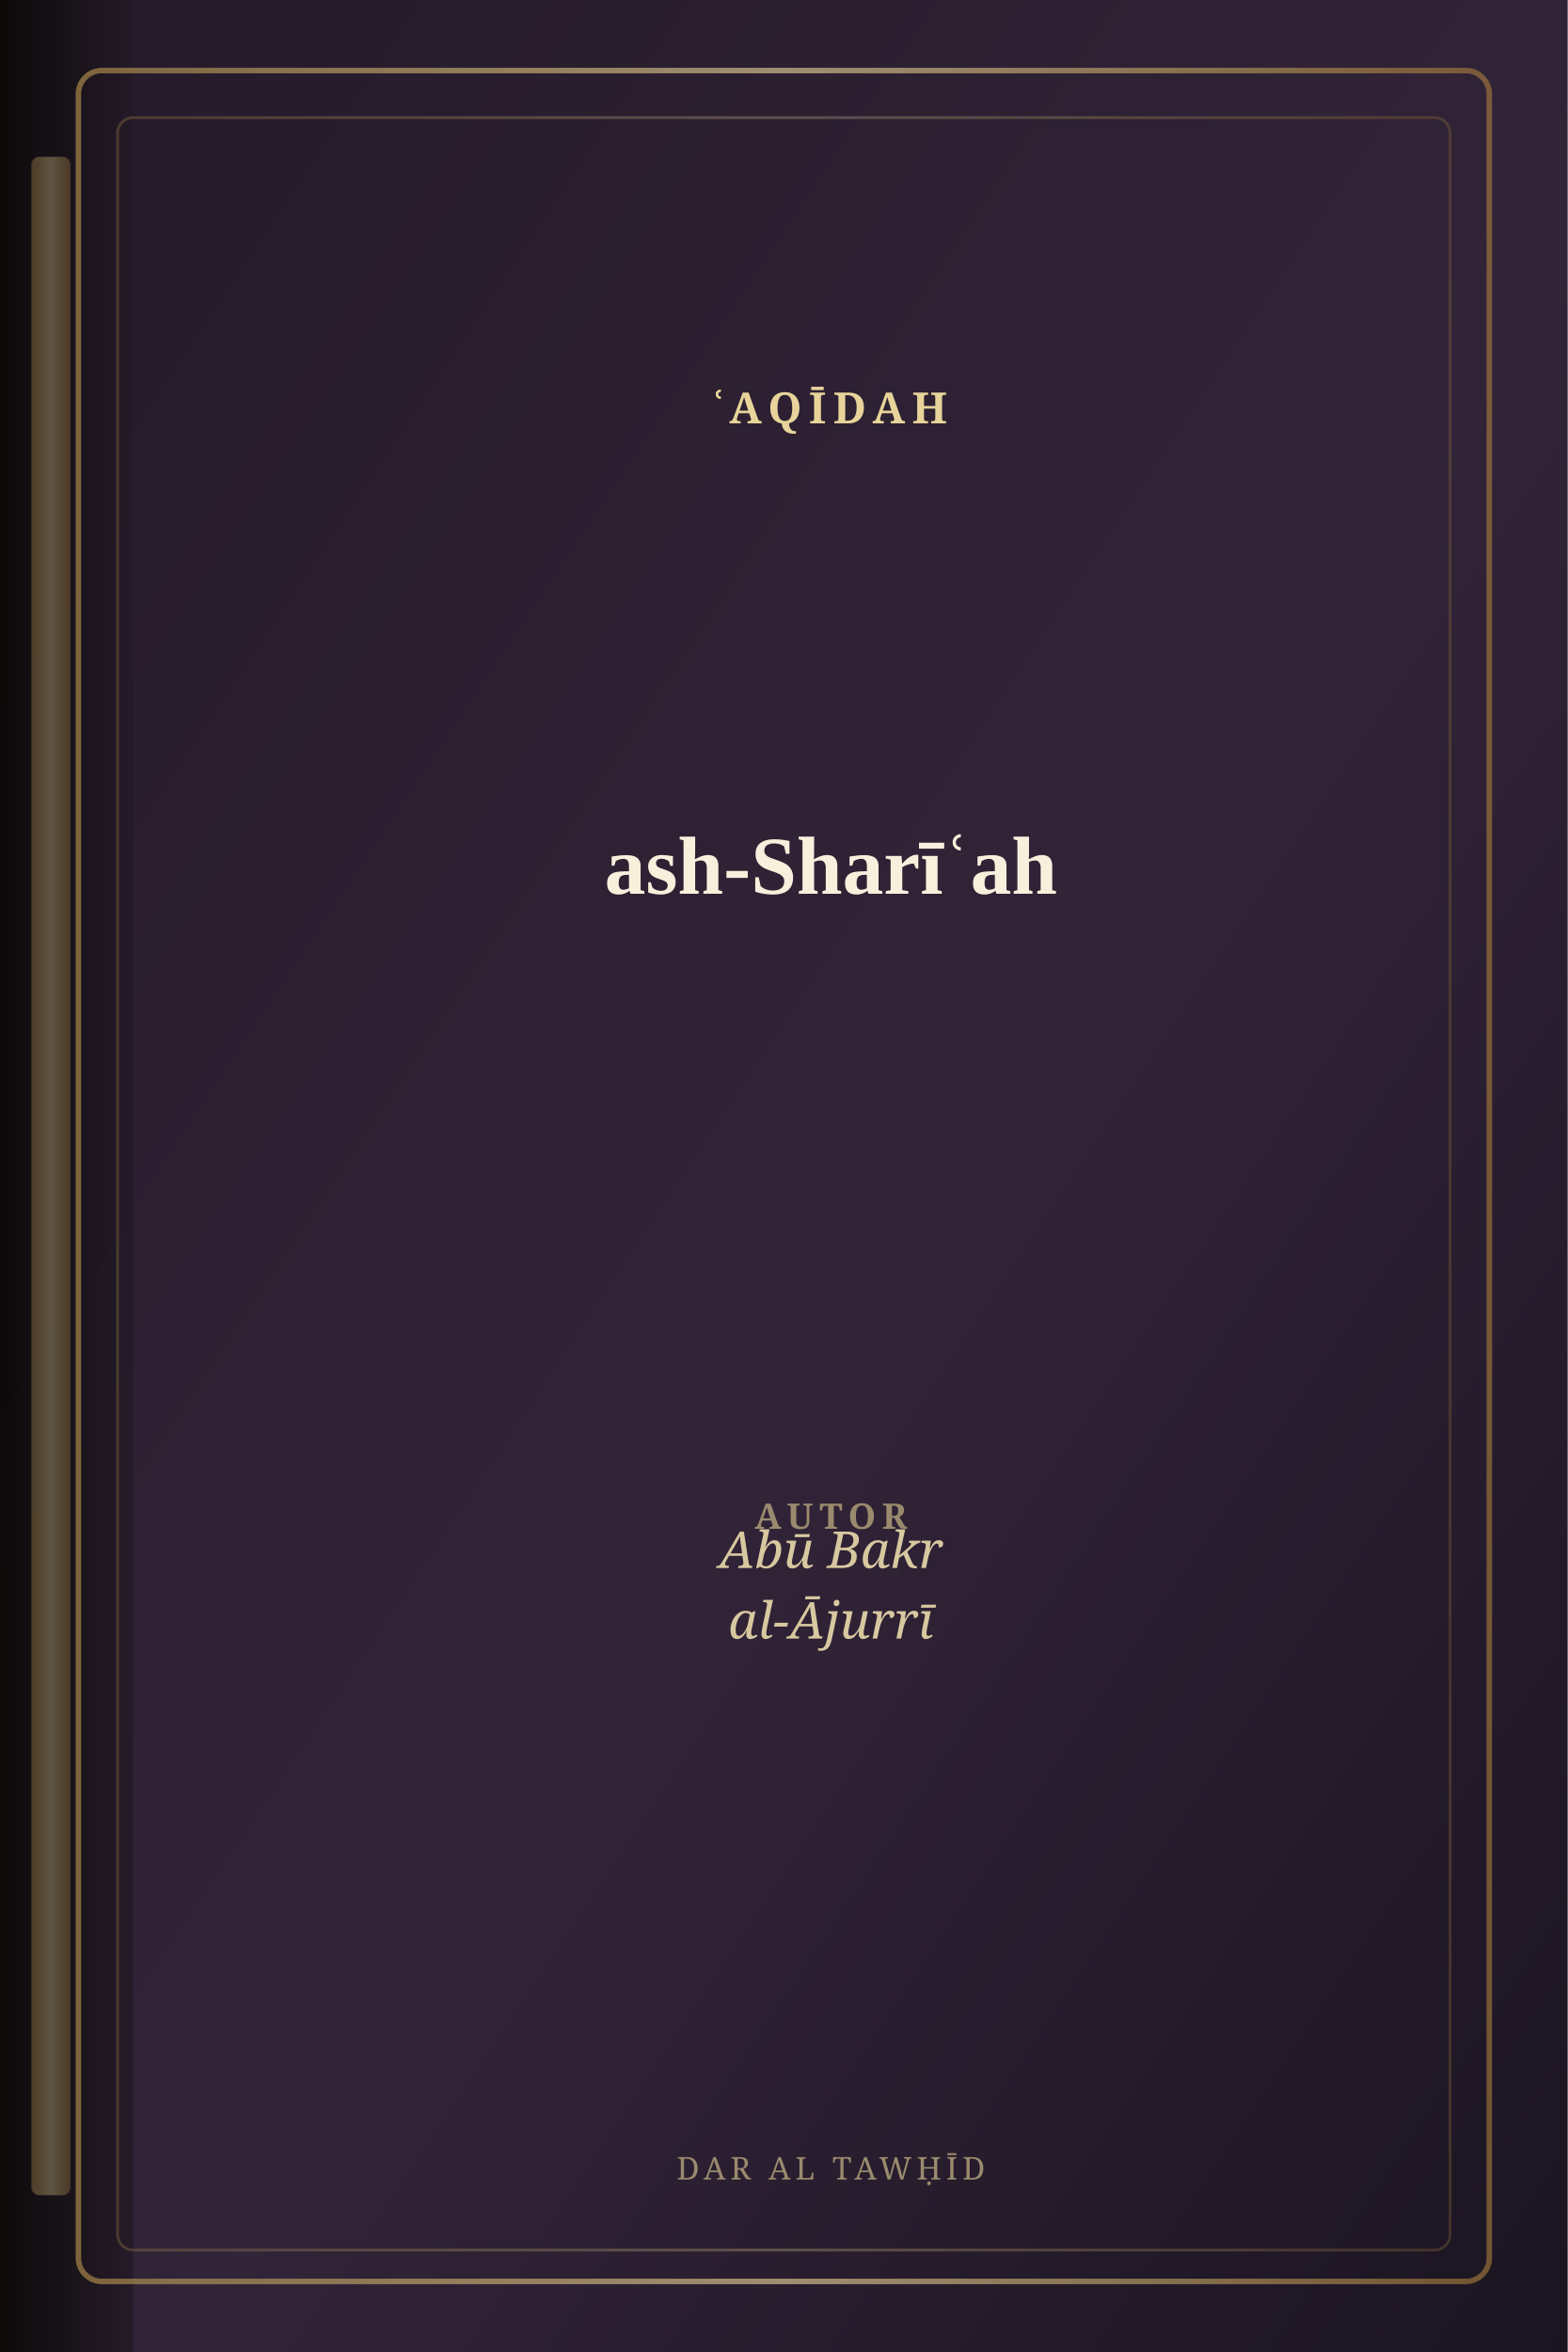
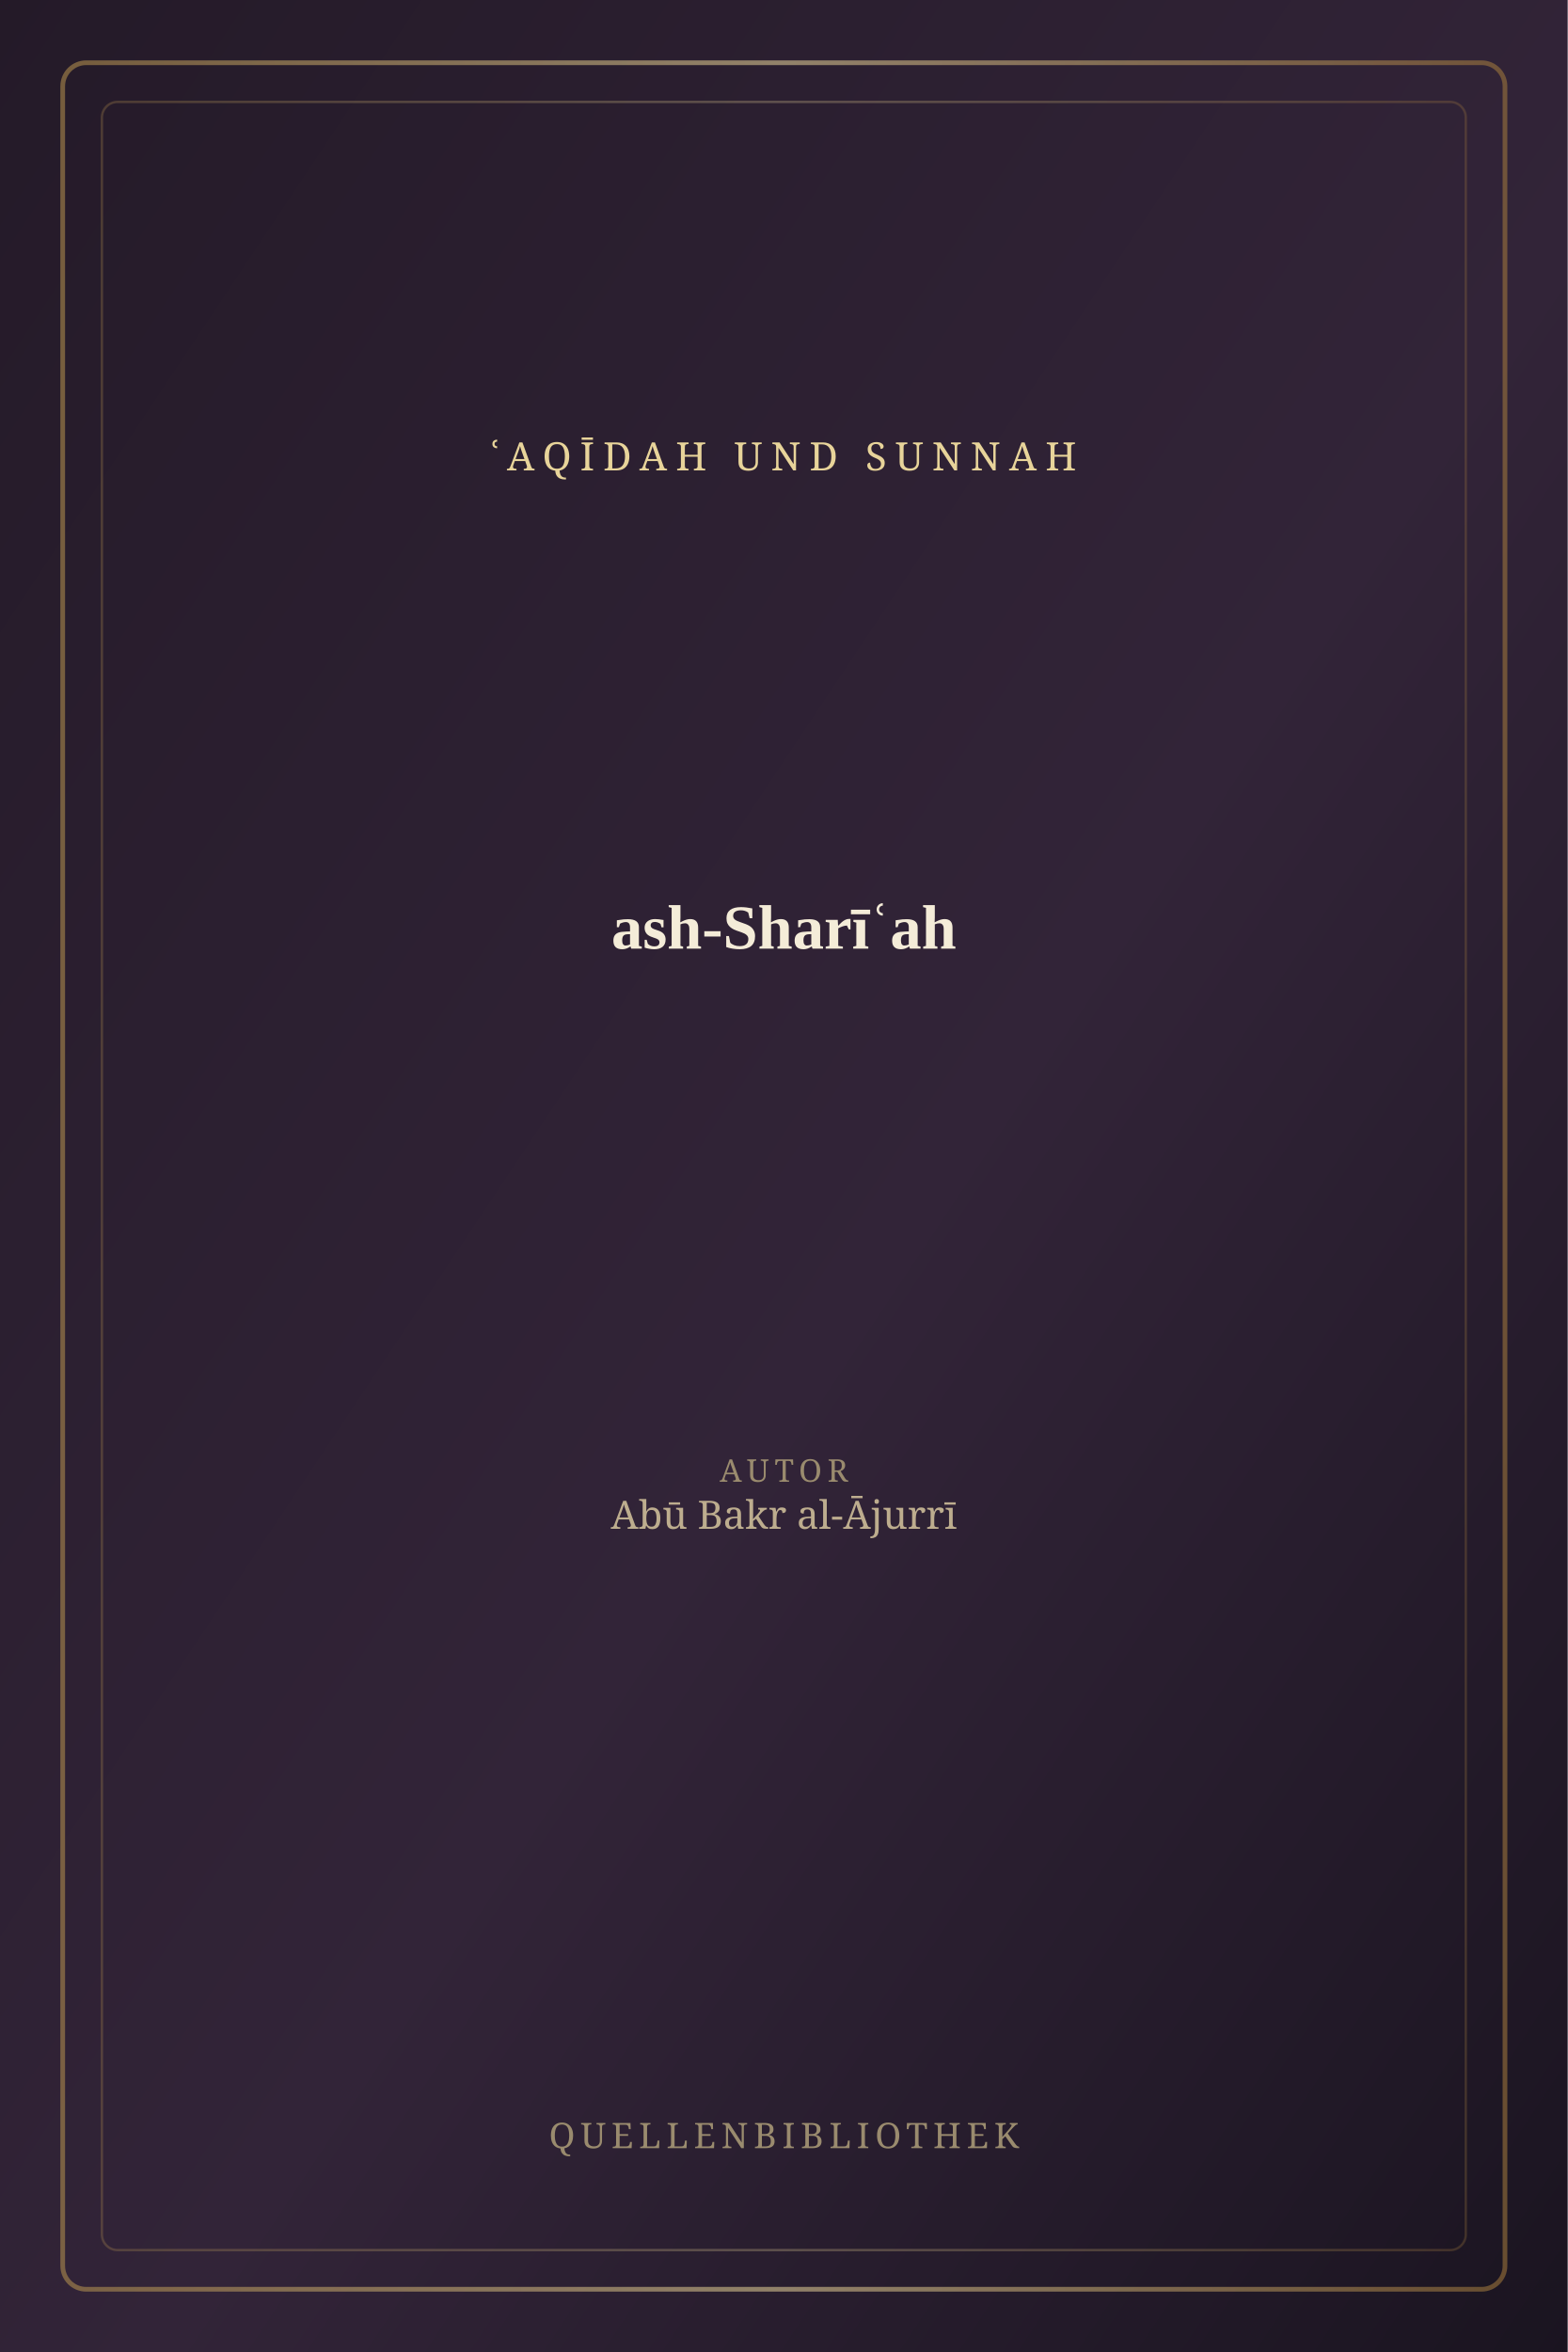
<svg xmlns="http://www.w3.org/2000/svg" viewBox="0 0 400 600" role="img" aria-label="Buchcover: ash-Sharīʿah">
  <defs>
    <linearGradient id="bg" x1="0%" y1="0%" x2="100%" y2="100%">
      <stop offset="0%" stop-color="#241a28" />
      <stop offset="55%" stop-color="#322438" />
      <stop offset="100%" stop-color="#1a1420" />
    </linearGradient>
    <linearGradient id="gold" x1="0%" y1="0%" x2="100%" y2="0%">
      <stop offset="0%" stop-color="#b8944f" />
      <stop offset="50%" stop-color="#e8d49a" />
      <stop offset="100%" stop-color="#a67c3d" />
    </linearGradient>
-     <linearGradient id="spine" x1="0%" y1="0%" x2="100%" y2="0%">
-       <stop offset="0%" stop-color="#0a0806" />
-       <stop offset="100%" stop-color="#241a28" />
-     </linearGradient>
  </defs>
  <rect width="400" height="600" fill="url(#bg)" />
-   <rect x="0" y="0" width="34" height="600" fill="url(#spine)" opacity="0.92" />
-   <rect x="8" y="40" width="10" height="520" rx="2" fill="url(#gold)" opacity="0.35" />
-   <rect x="20" y="18" width="360" height="564" rx="6" fill="none" stroke="url(#gold)" stroke-width="1.4" opacity="0.62" />
-   <rect x="30" y="30" width="340" height="544" rx="4" fill="none" stroke="url(#gold)" stroke-width="0.7" opacity="0.28" />
-   <text x="212" y="108" text-anchor="middle" fill="#e8d49a" font-family="Georgia,serif" font-size="11" font-weight="700" letter-spacing="1.8">ʿAQĪDAH</text>
-   <line x1="78" y1="124" x2="346" y2="124" stroke="url(#gold)" stroke-width="0.9" opacity="0.48" />
-   <text x="212" y="228" text-anchor="middle" fill="#f8f0dc" font-family="Georgia,'Times New Roman',serif" font-size="21" font-weight="700">ash-Sharīʿah</text>
-   <line x1="78" y1="372" x2="346" y2="372" stroke="url(#gold)" stroke-width="0.7" opacity="0.38" />
-   <text x="212" y="390" text-anchor="middle" fill="#9a8b6e" font-family="Georgia,serif" font-size="9" font-weight="700" letter-spacing="1.6">AUTOR</text>
-   <text x="212" y="400" text-anchor="middle" fill="#d8c8a0" font-family="Georgia,serif" font-size="13" font-style="italic">Abū Bakr</text>
-   <text x="212" y="418" text-anchor="middle" fill="#d8c8a0" font-family="Georgia,serif" font-size="13" font-style="italic">al-Ājurrī</text>
-   <text x="212" y="556" text-anchor="middle" fill="#9a8b6e" font-family="Georgia,serif" font-size="8" letter-spacing="1.2">DAR AL TAWḤĪD</text>
+   <rect x="16" y="16" width="368" height="568" rx="6" fill="none" stroke="url(#gold)" stroke-width="1.2" opacity="0.55" />
+   <rect x="26" y="26" width="348" height="548" rx="4" fill="none" stroke="url(#gold)" stroke-width="0.6" opacity="0.28" />
+   <text x="200" y="120" text-anchor="middle" fill="#e8d49a" font-family="Georgia,serif" font-size="10" letter-spacing="2.2">ʿAQĪDAH UND SUNNAH</text>
+   <line x1="90" y1="136" x2="310" y2="136" stroke="url(#gold)" stroke-width="0.8" opacity="0.45" />
+   <text x="200" y="242" text-anchor="middle" fill="#f4ecd8" font-family="Georgia,'Times New Roman',serif" font-size="16" font-weight="600">ash-Sharīʿah</text>
+   <line x1="90" y1="360" x2="310" y2="360" stroke="url(#gold)" stroke-width="0.6" opacity="0.35" />
+   <text x="200" y="378" text-anchor="middle" fill="#9a8b6e" font-family="Georgia,serif" font-size="8" letter-spacing="1.4">AUTOR</text>
+   <text x="200" y="390" text-anchor="middle" fill="#c9b896" font-family="Georgia,serif" font-size="10" opacity="0.92">Abū Bakr al-Ājurrī</text>
+   <text x="200" y="548" text-anchor="middle" fill="#9a8b6e" font-family="Georgia,serif" font-size="9" letter-spacing="1.4">QUELLENBIBLIOTHEK</text>
</svg>
